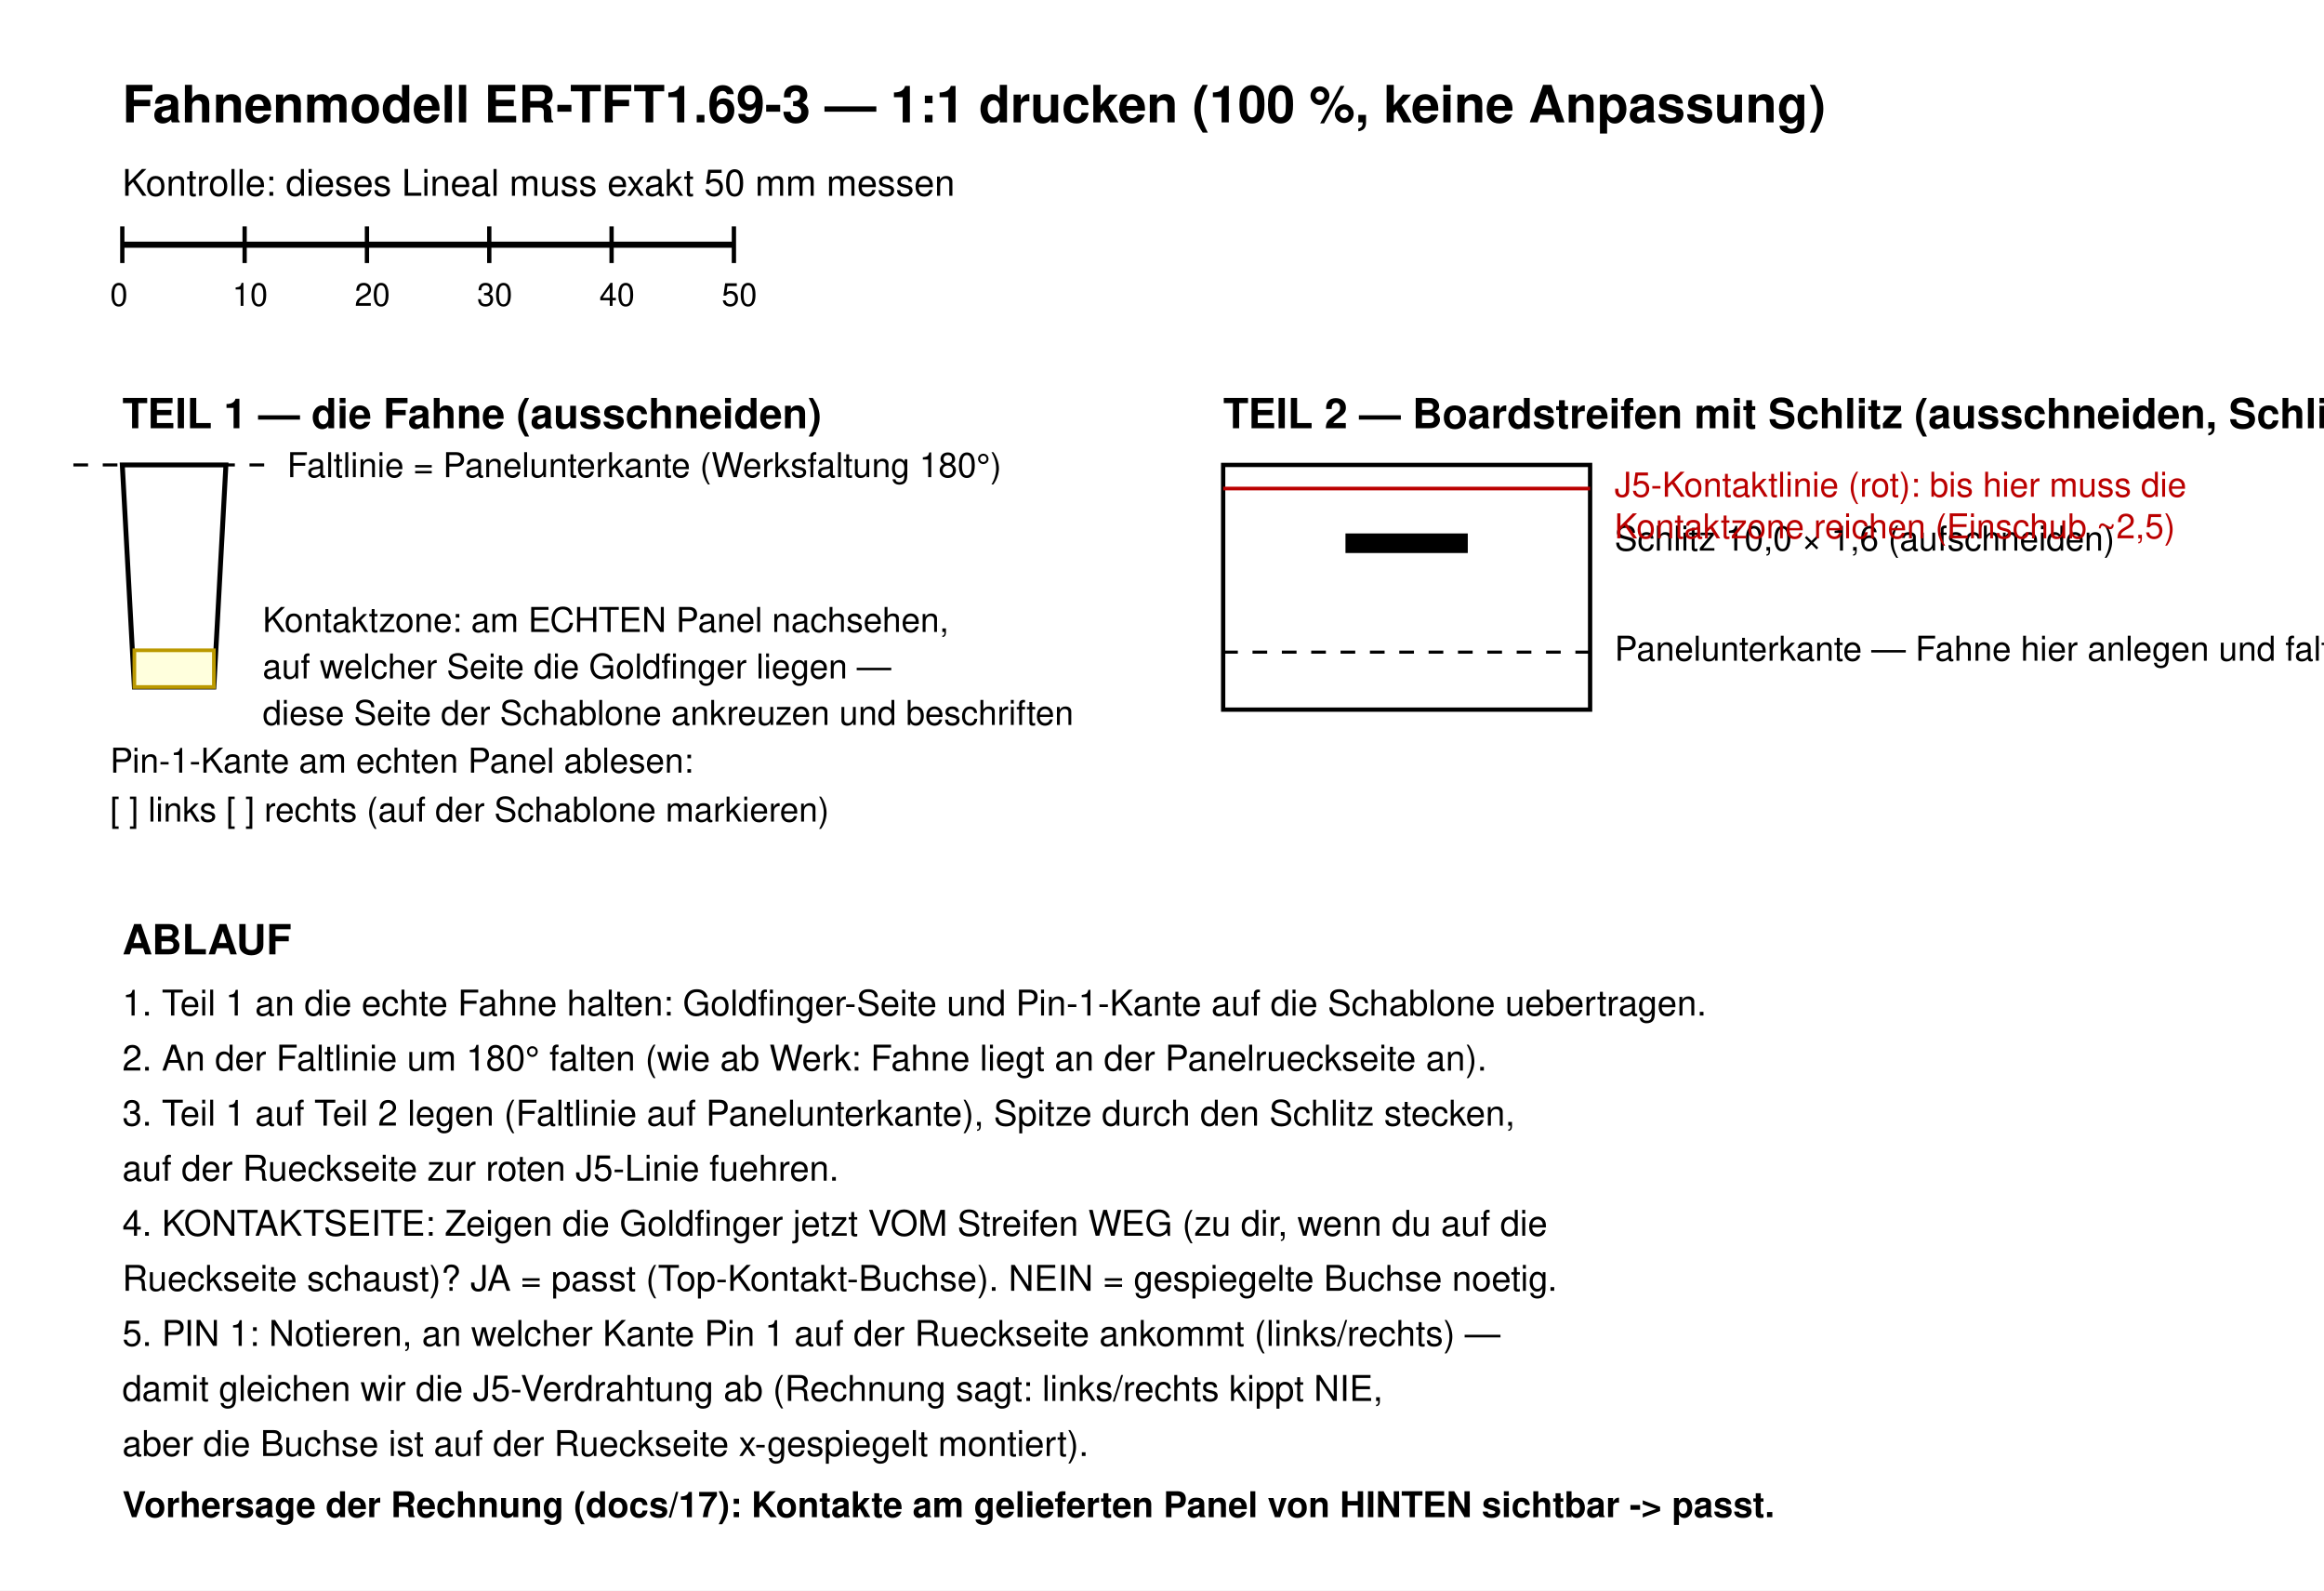
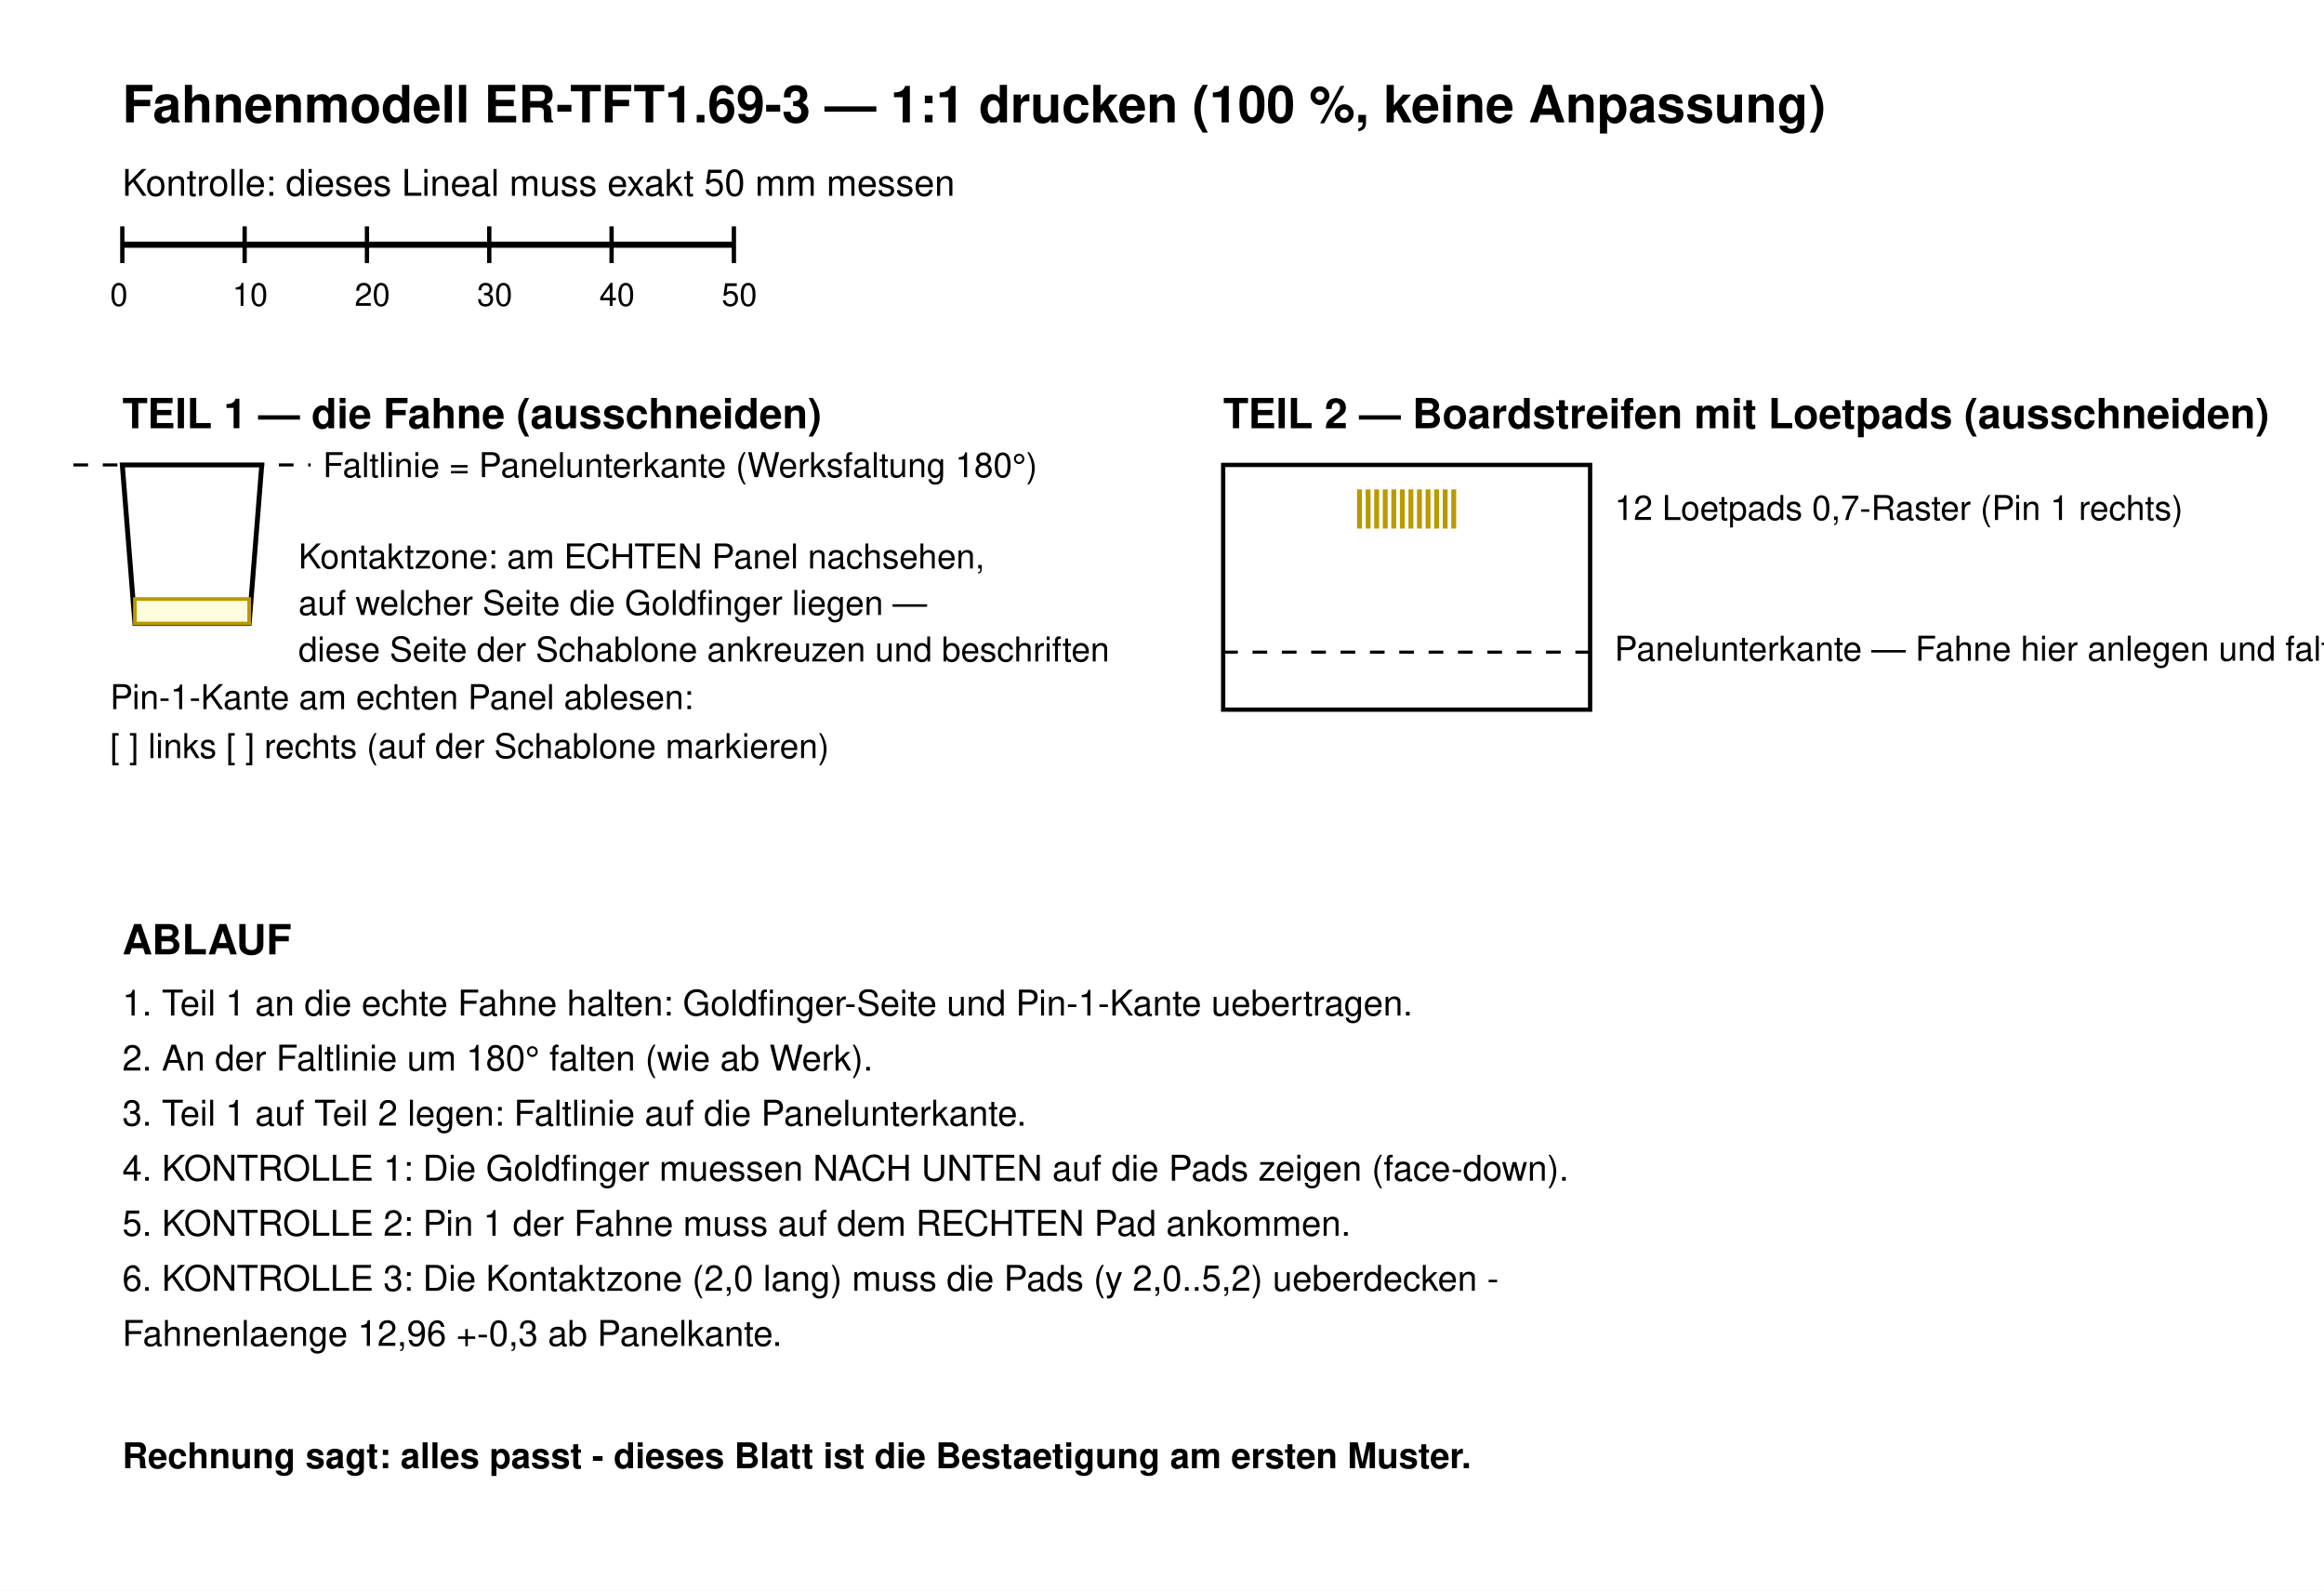
<svg xmlns="http://www.w3.org/2000/svg" width="190mm" height="130mm" viewBox="0 0 718.11 491.339" font-family="Helvetica, Arial, sans-serif">
  <rect width="100%" height="100%" fill="white" />
  <text x="37.795" y="37.795" font-size="15.874" fill="#000" font-weight="bold">Fahnenmodell ER-TFT1.69-3 — 1:1 drucken (100 %, keine Anpassung)</text>
  <text x="37.795" y="60.472" font-size="11.339" fill="#000">Kontrolle: dieses Lineal muss exakt 50 mm messen</text>
  <line x1="37.795" y1="75.591" x2="226.772" y2="75.591" stroke="#000" stroke-width="1.89" />
  <line x1="37.795" y1="69.921" x2="37.795" y2="81.26" stroke="#000" stroke-width="1.323" />
  <text x="34.016" y="94.488" font-size="9.827" fill="#000">0</text>
  <line x1="75.591" y1="69.921" x2="75.591" y2="81.26" stroke="#000" stroke-width="1.323" />
  <text x="71.811" y="94.488" font-size="9.827" fill="#000">10</text>
  <line x1="113.386" y1="69.921" x2="113.386" y2="81.26" stroke="#000" stroke-width="1.323" />
  <text x="109.606" y="94.488" font-size="9.827" fill="#000">20</text>
  <line x1="151.181" y1="69.921" x2="151.181" y2="81.26" stroke="#000" stroke-width="1.323" />
  <text x="147.402" y="94.488" font-size="9.827" fill="#000">30</text>
  <line x1="188.976" y1="69.921" x2="188.976" y2="81.26" stroke="#000" stroke-width="1.323" />
  <text x="185.197" y="94.488" font-size="9.827" fill="#000">40</text>
  <line x1="226.772" y1="69.921" x2="226.772" y2="81.26" stroke="#000" stroke-width="1.323" />
  <text x="222.992" y="94.488" font-size="9.827" fill="#000">50</text>
  <text x="37.795" y="132.283" font-size="12.85" fill="#000" font-weight="bold">TEIL 1 — die Fahne (ausschneiden)</text>
-   <polygon points="37.795,143.622 69.808,143.622 66.085,212.22 41.518,212.22" fill="none" stroke="#000" stroke-width="1.512" />
-   <rect x="41.518" y="200.882" width="24.567" height="11.339" fill="#ffd" stroke="#b90" stroke-width="1.134" />
-   <text x="81.146" y="195.213" font-size="10.583" fill="#000">Kontaktzone: am ECHTEN Panel nachsehen,</text>
-   <text x="81.146" y="209.575" font-size="10.583" fill="#000">auf welcher Seite die Goldfinger liegen —</text>
-   <text x="81.146" y="223.937" font-size="10.583" fill="#000">diese Seite der Schablone ankreuzen und beschriften</text>
-   <text x="34.016" y="238.677" font-size="10.583" fill="#000">Pin-1-Kante am echten Panel ablesen:</text>
-   <text x="34.016" y="253.795" font-size="10.583" fill="#000">[ ] links   [ ] rechts   (auf der Schablone markieren)</text>
-   <line x1="22.677" y1="143.622" x2="84.926" y2="143.622" stroke="#000" stroke-width="0.945" stroke-dasharray="4.535 4.535" />
-   <text x="88.706" y="147.402" font-size="10.583" fill="#000">Faltlinie = Panelunterkante (Werksfaltung 180°)</text>
-   <text x="377.953" y="132.283" font-size="12.85" fill="#000" font-weight="bold">TEIL 2 — Boardstreifen mit Schlitz (ausschneiden, Schlitz aufschneiden)</text>
+   <polygon points="37.795,143.622 80.882,143.622 76.989,192.605 41.688,192.605" fill="none" stroke="#000" stroke-width="1.512" />
+   <rect x="41.688" y="185.046" width="35.301" height="7.559" fill="#ffd" stroke="#b90" stroke-width="1.134" />
+   <text x="92.22" y="175.597" font-size="10.583" fill="#000">Kontaktzone: am ECHTEN Panel nachsehen,</text>
+   <text x="92.22" y="189.959" font-size="10.583" fill="#000">auf welcher Seite die Goldfinger liegen —</text>
+   <text x="92.22" y="204.321" font-size="10.583" fill="#000">diese Seite der Schablone ankreuzen und beschriften</text>
+   <text x="34.016" y="219.061" font-size="10.583" fill="#000">Pin-1-Kante am echten Panel ablesen:</text>
+   <text x="34.016" y="234.18" font-size="10.583" fill="#000">[ ] links   [ ] rechts   (auf der Schablone markieren)</text>
+   <line x1="22.677" y1="143.622" x2="96" y2="143.622" stroke="#000" stroke-width="0.945" stroke-dasharray="4.535 4.535" />
+   <text x="99.78" y="147.402" font-size="10.583" fill="#000">Faltlinie = Panelunterkante (Werksfaltung 180°)</text>
+   <text x="377.953" y="132.283" font-size="12.85" fill="#000" font-weight="bold">TEIL 2 — Boardstreifen mit Loetpads (ausschneiden)</text>
  <rect x="377.953" y="143.622" width="113.386" height="75.591" fill="none" stroke="#000" stroke-width="1.323" />
-   <rect x="415.748" y="164.787" width="37.795" height="6.047" fill="#000" />
-   <text x="498.898" y="170.079" font-size="10.583" fill="#000">Schlitz 10,0 × 1,6 (aufschneiden)</text>
+   <rect x="419.339" y="151.181" width="1.512" height="12.094" fill="#b90" />
+   <rect x="421.984" y="151.181" width="1.512" height="12.094" fill="#b90" />
+   <rect x="424.63" y="151.181" width="1.512" height="12.094" fill="#b90" />
+   <rect x="427.276" y="151.181" width="1.512" height="12.094" fill="#b90" />
+   <rect x="429.921" y="151.181" width="1.512" height="12.094" fill="#b90" />
+   <rect x="432.567" y="151.181" width="1.512" height="12.094" fill="#b90" />
+   <rect x="435.213" y="151.181" width="1.512" height="12.094" fill="#b90" />
+   <rect x="437.858" y="151.181" width="1.512" height="12.094" fill="#b90" />
+   <rect x="440.504" y="151.181" width="1.512" height="12.094" fill="#b90" />
+   <rect x="443.15" y="151.181" width="1.512" height="12.094" fill="#b90" />
+   <rect x="445.795" y="151.181" width="1.512" height="12.094" fill="#b90" />
+   <rect x="448.441" y="151.181" width="1.512" height="12.094" fill="#b90" />
+   <text x="498.898" y="160.63" font-size="10.583" fill="#000">12 Loetpads 0,7-Raster (Pin 1 rechts)</text>
  <line x1="377.953" y1="201.449" x2="491.339" y2="201.449" stroke="#000" stroke-width="0.945" stroke-dasharray="4.535 4.535" />
  <text x="498.898" y="204.094" font-size="10.583" fill="#000">Panelunterkante — Fahne hier anlegen und falten</text>
-   <line x1="377.953" y1="150.917" x2="491.339" y2="150.917" stroke="#b00" stroke-width="1.134" />
-   <text x="498.898" y="153.449" font-size="10.583" fill="#b00">J5-Kontaktlinie (rot): bis hier muss die</text>
-   <text x="498.898" y="166.299" font-size="10.583" fill="#b00">Kontaktzone reichen (Einschub ~2,5)</text>
  <text x="37.795" y="294.803" font-size="12.85" fill="#000" font-weight="bold">ABLAUF</text>
-   <text x="37.795" y="313.701" font-size="10.961" fill="#000">1. Teil 1 an die echte Fahne halten: Goldfinger-Seite und Pin-1-Kante auf die Schablone uebertragen.</text>
-   <text x="37.795" y="330.709" font-size="10.961" fill="#000">2. An der Faltlinie um 180° falten (wie ab Werk: Fahne liegt an der Panelrueckseite an).</text>
-   <text x="37.795" y="347.717" font-size="10.961" fill="#000">3. Teil 1 auf Teil 2 legen (Faltlinie auf Panelunterkante), Spitze durch den Schlitz stecken,</text>
-   <text x="37.795" y="364.724" font-size="10.961" fill="#000">   auf der Rueckseite zur roten J5-Linie fuehren.</text>
-   <text x="37.795" y="381.732" font-size="10.961" fill="#000">4. KONTAKTSEITE: Zeigen die Goldfinger jetzt VOM Streifen WEG (zu dir, wenn du auf die</text>
-   <text x="37.795" y="398.74" font-size="10.961" fill="#000">   Rueckseite schaust)?  JA = passt (Top-Kontakt-Buchse).  NEIN = gespiegelte Buchse noetig.</text>
-   <text x="37.795" y="415.748" font-size="10.961" fill="#000">5. PIN 1: Notieren, an welcher Kante Pin 1 auf der Rueckseite ankommt (links/rechts) —</text>
-   <text x="37.795" y="432.756" font-size="10.961" fill="#000">   damit gleichen wir die J5-Verdrahtung ab (Rechnung sagt: links/rechts kippt NIE,</text>
-   <text x="37.795" y="449.764" font-size="10.961" fill="#000">   aber die Buchse ist auf der Rueckseite x-gespiegelt montiert).</text>
-   <text x="37.795" y="468.661" font-size="10.961" fill="#000" font-weight="bold">Vorhersage der Rechnung (docs/17): Kontakte am gelieferten Panel von HINTEN sichtbar -&gt; passt.</text>
+   <text x="37.795" y="313.701" font-size="10.961" fill="#000">1. Teil 1 an die echte Fahne halten: Goldfinger-Seite und Pin-1-Kante uebertragen.</text>
+   <text x="37.795" y="330.709" font-size="10.961" fill="#000">2. An der Faltlinie um 180° falten (wie ab Werk).</text>
+   <text x="37.795" y="347.717" font-size="10.961" fill="#000">3. Teil 1 auf Teil 2 legen: Faltlinie auf die Panelunterkante.</text>
+   <text x="37.795" y="364.724" font-size="10.961" fill="#000">4. KONTROLLE 1: Die Goldfinger muessen NACH UNTEN auf die Pads zeigen (face-down).</text>
+   <text x="37.795" y="381.732" font-size="10.961" fill="#000">5. KONTROLLE 2: Pin 1 der Fahne muss auf dem RECHTEN Pad ankommen.</text>
+   <text x="37.795" y="398.74" font-size="10.961" fill="#000">6. KONTROLLE 3: Die Kontaktzone (2,0 lang) muss die Pads (y 2,0..5,2) ueberdecken -</text>
+   <text x="37.795" y="415.748" font-size="10.961" fill="#000">   Fahnenlaenge 12,96 +-0,3 ab Panelkante.</text>
+   <text x="37.795" y="453.543" font-size="10.961" fill="#000" font-weight="bold">Rechnung sagt: alles passt - dieses Blatt ist die Bestaetigung am ersten Muster.</text>
</svg>
